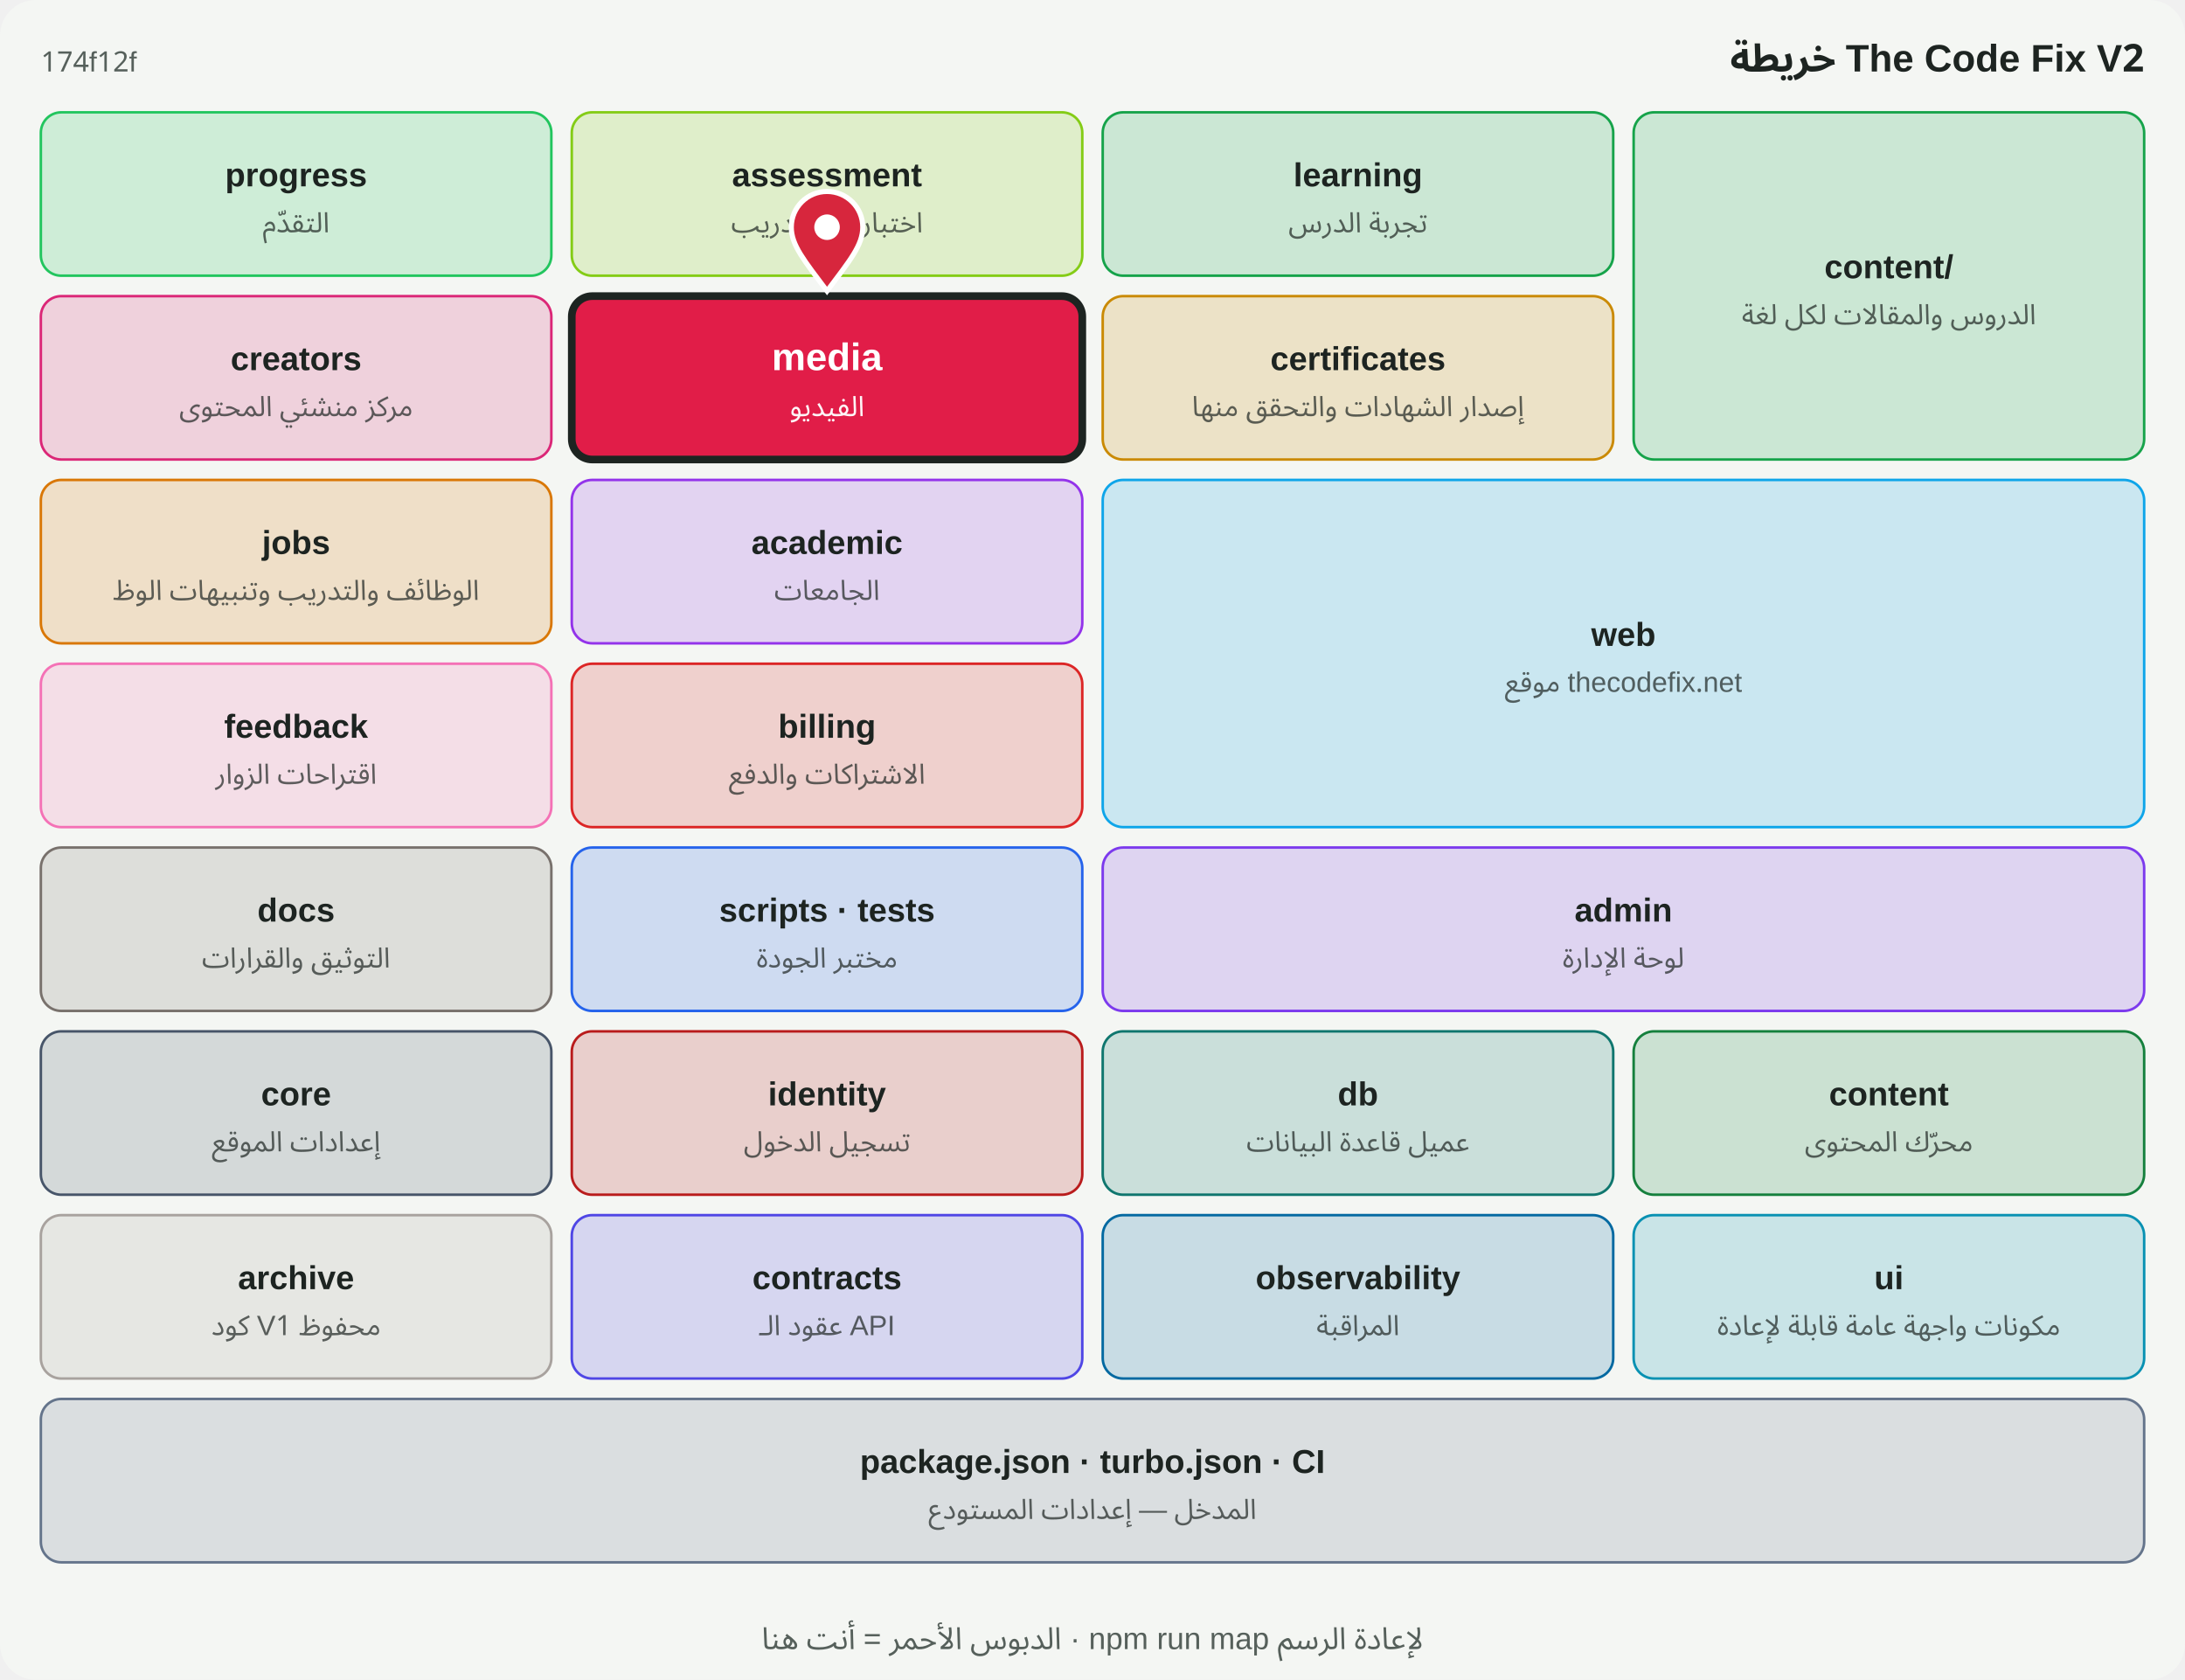
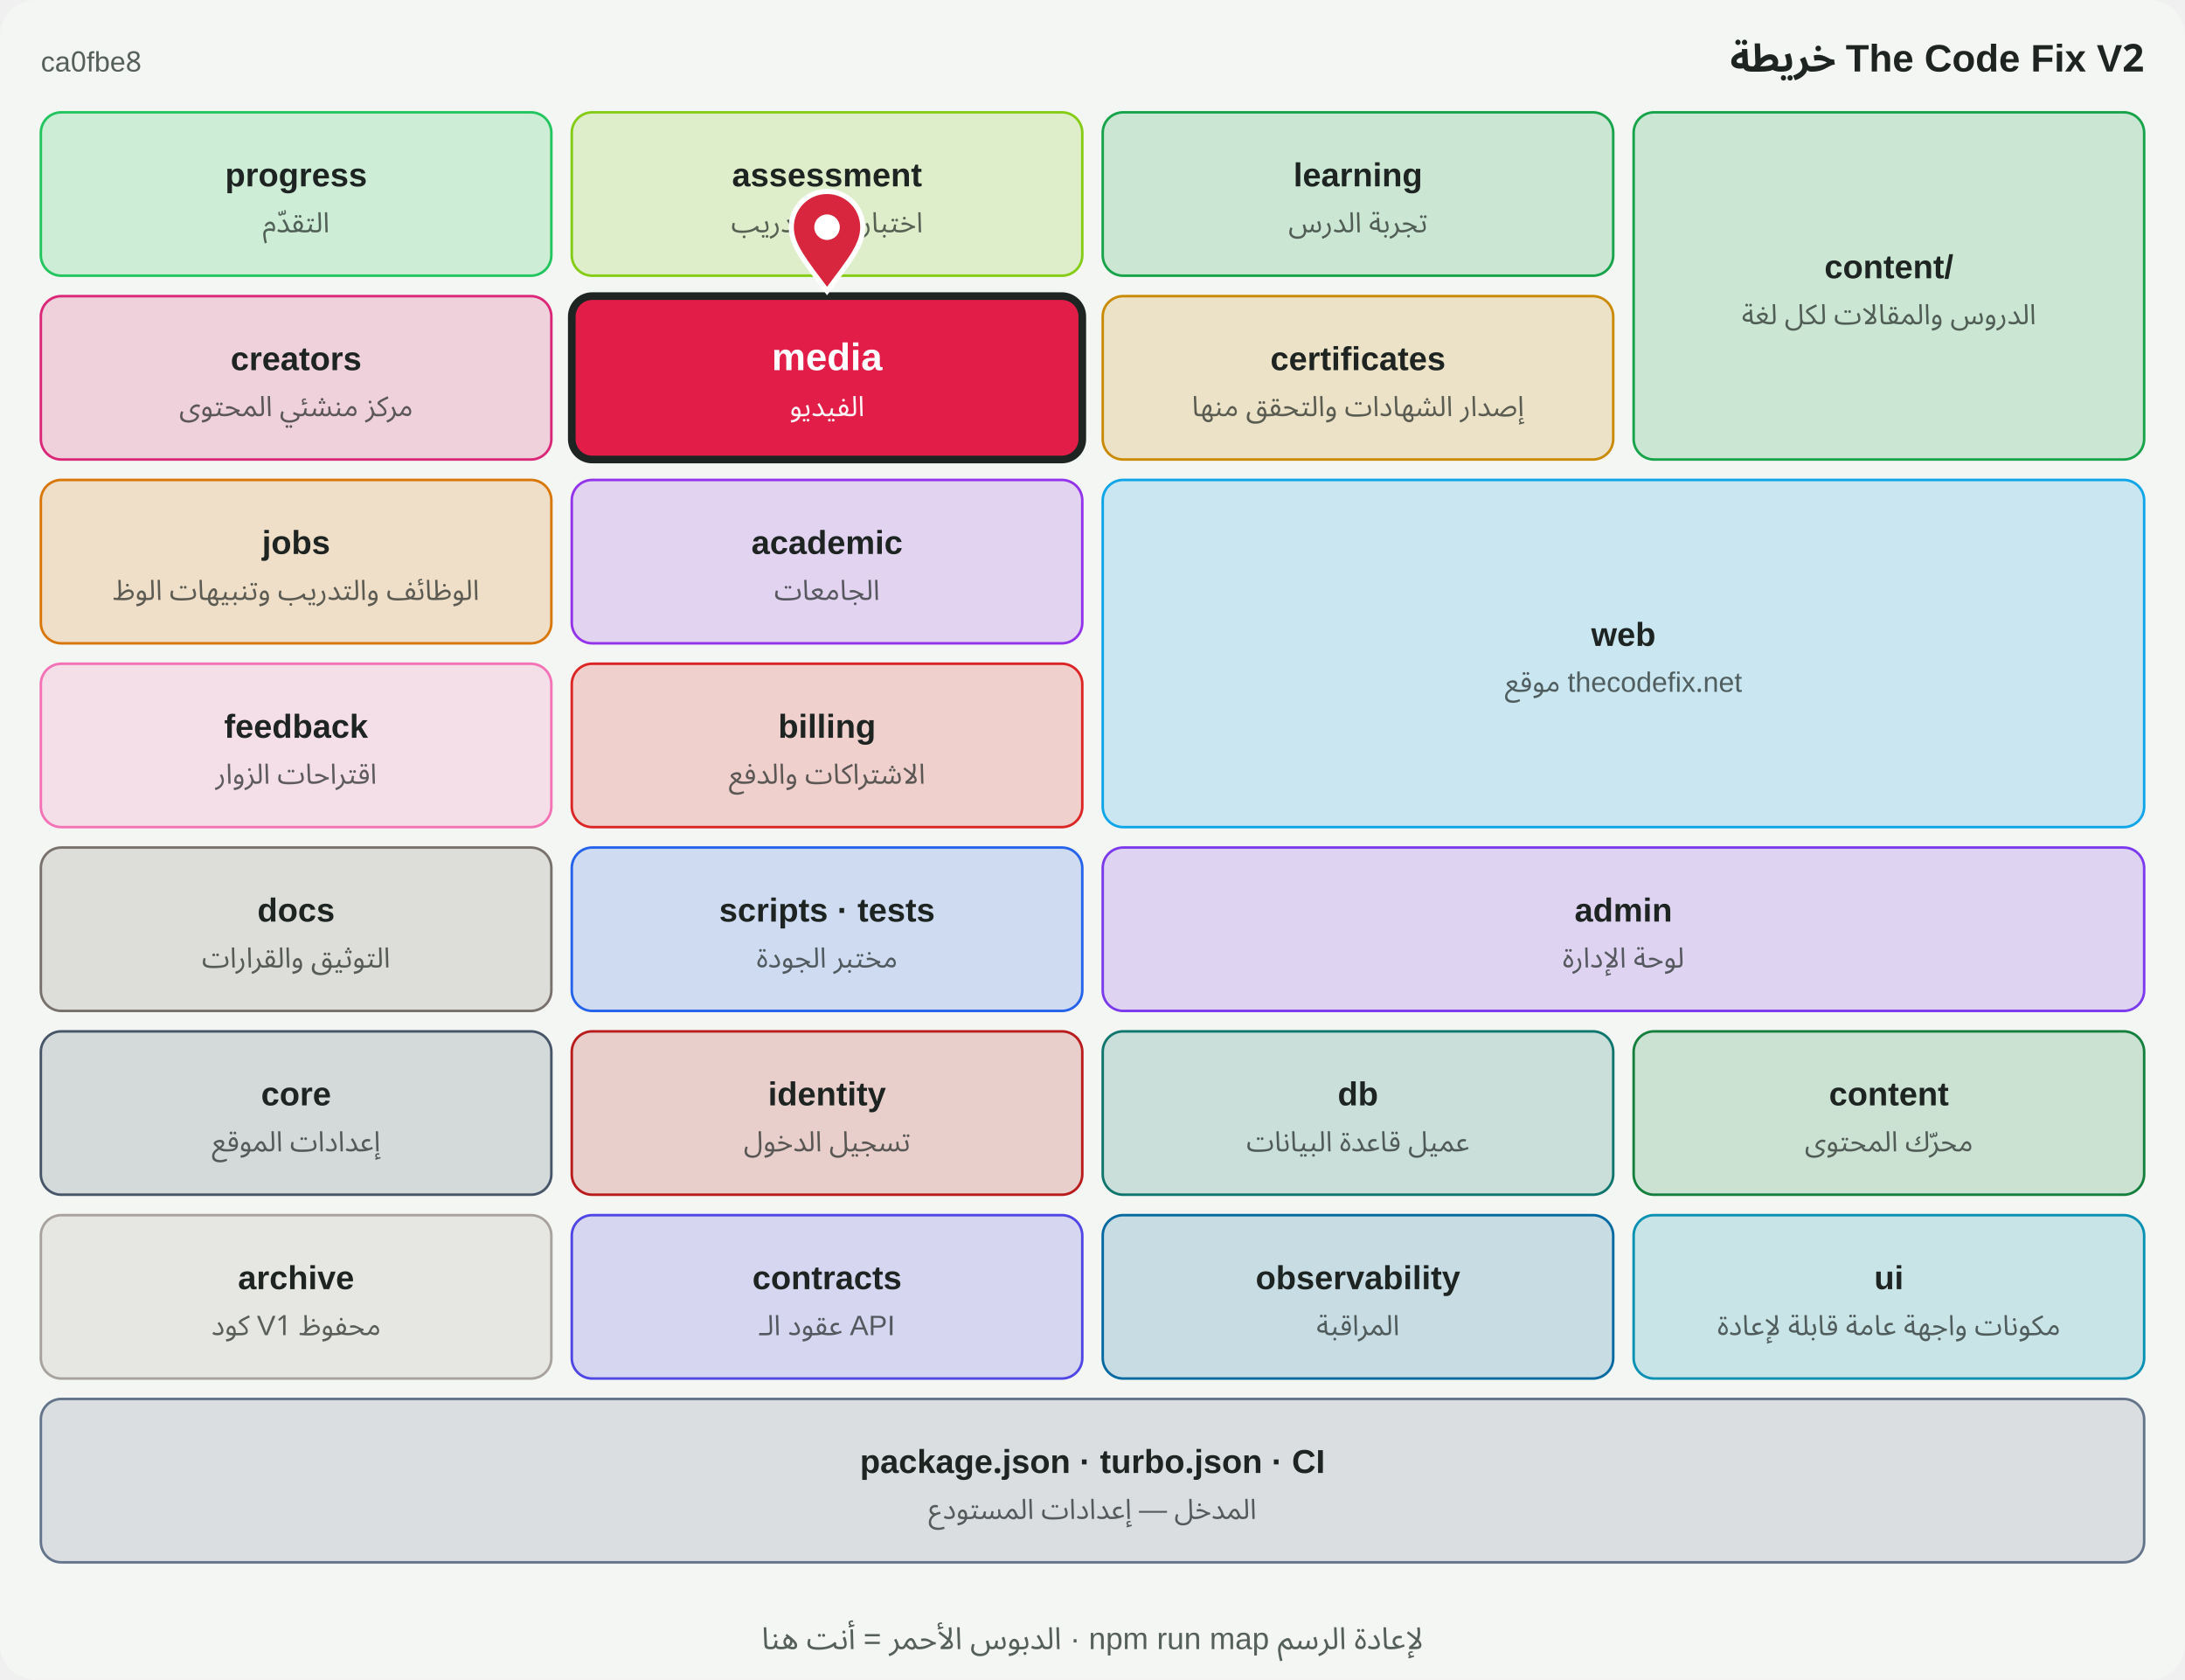
<svg xmlns="http://www.w3.org/2000/svg" viewBox="0 0 856 658" width="856" height="658" font-family="'Segoe UI', Tahoma, 'Noto Sans Arabic', Arial, sans-serif" role="img" aria-label="خريطة مشروع The Code Fix — الفيديو: مزوّدات الاستضافة وتتبّع المشاهدة (جديد) (@tcf/media)">
  <rect width="856" height="658" rx="14" fill="#f4f6f3" />
  <text x="840" y="28" text-anchor="end" font-size="15" font-weight="700" fill="#1d2421">خريطة The Code Fix V2</text>
-   <text x="16" y="28" font-size="11" fill="#56605b">174f12f</text>
+   <text x="16" y="28" font-size="11" fill="#56605b">ca0fbe8</text>
  <g>
    <rect x="640" y="44" width="200" height="136" rx="8" fill="#16a34a" fill-opacity="0.18" stroke="#16a34a" stroke-width="1" />
    <text x="740" y="109" text-anchor="middle" font-size="13" font-weight="600" fill="#1d2421">content/</text>
    <text x="740" y="127" text-anchor="middle" font-size="11" fill="#1d2421" fill-opacity="0.7">الدروس والمقالات لكل لغة</text>
  </g>
  <g>
    <rect x="432" y="44" width="200" height="64" rx="8" fill="#16a34a" fill-opacity="0.18" stroke="#16a34a" stroke-width="1" />
    <text x="532" y="73" text-anchor="middle" font-size="13" font-weight="600" fill="#1d2421">learning</text>
    <text x="532" y="91" text-anchor="middle" font-size="11" fill="#1d2421" fill-opacity="0.7">تجربة الدرس</text>
  </g>
  <g>
    <rect x="224" y="44" width="200" height="64" rx="8" fill="#84cc16" fill-opacity="0.18" stroke="#84cc16" stroke-width="1" />
    <text x="324" y="73" text-anchor="middle" font-size="13" font-weight="600" fill="#1d2421">assessment</text>
    <text x="324" y="91" text-anchor="middle" font-size="11" fill="#1d2421" fill-opacity="0.7">اختبارات التدريب</text>
  </g>
  <g>
    <rect x="16" y="44" width="200" height="64" rx="8" fill="#22c55e" fill-opacity="0.18" stroke="#22c55e" stroke-width="1" />
    <text x="116" y="73" text-anchor="middle" font-size="13" font-weight="600" fill="#1d2421">progress</text>
    <text x="116" y="91" text-anchor="middle" font-size="11" fill="#1d2421" fill-opacity="0.7">التقدّم</text>
  </g>
  <g>
    <rect x="432" y="116" width="200" height="64" rx="8" fill="#ca8a04" fill-opacity="0.18" stroke="#ca8a04" stroke-width="1" />
    <text x="532" y="145" text-anchor="middle" font-size="13" font-weight="600" fill="#1d2421">certificates</text>
    <text x="532" y="163" text-anchor="middle" font-size="11" fill="#1d2421" fill-opacity="0.7">إصدار الشهادات والتحقق منها</text>
  </g>
  <g>
    <rect x="224" y="116" width="200" height="64" rx="8" fill="#e11d48" fill-opacity="1" stroke="#1d2421" stroke-width="3" />
    <text x="324" y="145" text-anchor="middle" font-size="15" font-weight="700" fill="#ffffff">media</text>
    <text x="324" y="163" text-anchor="middle" font-size="11" fill="#ffffff" fill-opacity="0.95">الفيديو</text>
  </g>
  <path d="M324 114 c-9 -12 -14 -18 -14 -25 a14 14 0 0 1 28 0 c0 7 -5 13 -14 25z" fill="#d7263d" stroke="#fff" stroke-width="2" />
  <circle cx="324" cy="89" r="5" fill="#fff" />
  <g>
    <rect x="16" y="116" width="200" height="64" rx="8" fill="#db2777" fill-opacity="0.18" stroke="#db2777" stroke-width="1" />
    <text x="116" y="145" text-anchor="middle" font-size="13" font-weight="600" fill="#1d2421">creators</text>
    <text x="116" y="163" text-anchor="middle" font-size="11" fill="#1d2421" fill-opacity="0.7">مركز منشئي المحتوى</text>
  </g>
  <g>
    <rect x="432" y="188" width="408" height="136" rx="8" fill="#0ea5e9" fill-opacity="0.18" stroke="#0ea5e9" stroke-width="1" />
    <text x="636" y="253" text-anchor="middle" font-size="13" font-weight="600" fill="#1d2421">web</text>
    <text x="636" y="271" text-anchor="middle" font-size="11" fill="#1d2421" fill-opacity="0.7">موقع thecodefix.net</text>
  </g>
  <g>
    <rect x="224" y="188" width="200" height="64" rx="8" fill="#9333ea" fill-opacity="0.18" stroke="#9333ea" stroke-width="1" />
    <text x="324" y="217" text-anchor="middle" font-size="13" font-weight="600" fill="#1d2421">academic</text>
    <text x="324" y="235" text-anchor="middle" font-size="11" fill="#1d2421" fill-opacity="0.7">الجامعات</text>
  </g>
  <g>
    <rect x="16" y="188" width="200" height="64" rx="8" fill="#d97706" fill-opacity="0.18" stroke="#d97706" stroke-width="1" />
    <text x="116" y="217" text-anchor="middle" font-size="13" font-weight="600" fill="#1d2421">jobs</text>
    <text x="116" y="235" text-anchor="middle" font-size="11" fill="#1d2421" fill-opacity="0.7">الوظائف والتدريب وتنبيهات الوظ</text>
  </g>
  <g>
    <rect x="224" y="260" width="200" height="64" rx="8" fill="#dc2626" fill-opacity="0.18" stroke="#dc2626" stroke-width="1" />
    <text x="324" y="289" text-anchor="middle" font-size="13" font-weight="600" fill="#1d2421">billing</text>
    <text x="324" y="307" text-anchor="middle" font-size="11" fill="#1d2421" fill-opacity="0.7">الاشتراكات والدفع</text>
  </g>
  <g>
    <rect x="16" y="260" width="200" height="64" rx="8" fill="#f472b6" fill-opacity="0.18" stroke="#f472b6" stroke-width="1" />
    <text x="116" y="289" text-anchor="middle" font-size="13" font-weight="600" fill="#1d2421">feedback</text>
    <text x="116" y="307" text-anchor="middle" font-size="11" fill="#1d2421" fill-opacity="0.7">اقتراحات الزوار</text>
  </g>
  <g>
    <rect x="432" y="332" width="408" height="64" rx="8" fill="#7c3aed" fill-opacity="0.18" stroke="#7c3aed" stroke-width="1" />
    <text x="636" y="361" text-anchor="middle" font-size="13" font-weight="600" fill="#1d2421">admin</text>
    <text x="636" y="379" text-anchor="middle" font-size="11" fill="#1d2421" fill-opacity="0.7">لوحة الإدارة</text>
  </g>
  <g>
    <rect x="224" y="332" width="200" height="64" rx="8" fill="#2563eb" fill-opacity="0.18" stroke="#2563eb" stroke-width="1" />
    <text x="324" y="361" text-anchor="middle" font-size="13" font-weight="600" fill="#1d2421">scripts · tests</text>
    <text x="324" y="379" text-anchor="middle" font-size="11" fill="#1d2421" fill-opacity="0.7">مختبر الجودة</text>
  </g>
  <g>
    <rect x="16" y="332" width="200" height="64" rx="8" fill="#78716c" fill-opacity="0.18" stroke="#78716c" stroke-width="1" />
    <text x="116" y="361" text-anchor="middle" font-size="13" font-weight="600" fill="#1d2421">docs</text>
    <text x="116" y="379" text-anchor="middle" font-size="11" fill="#1d2421" fill-opacity="0.7">التوثيق والقرارات</text>
  </g>
  <g>
    <rect x="640" y="404" width="200" height="64" rx="8" fill="#15803d" fill-opacity="0.18" stroke="#15803d" stroke-width="1" />
    <text x="740" y="433" text-anchor="middle" font-size="13" font-weight="600" fill="#1d2421">content</text>
    <text x="740" y="451" text-anchor="middle" font-size="11" fill="#1d2421" fill-opacity="0.7">محرّك المحتوى</text>
  </g>
  <g>
    <rect x="432" y="404" width="200" height="64" rx="8" fill="#0f766e" fill-opacity="0.18" stroke="#0f766e" stroke-width="1" />
    <text x="532" y="433" text-anchor="middle" font-size="13" font-weight="600" fill="#1d2421">db</text>
    <text x="532" y="451" text-anchor="middle" font-size="11" fill="#1d2421" fill-opacity="0.7">عميل قاعدة البيانات</text>
  </g>
  <g>
    <rect x="224" y="404" width="200" height="64" rx="8" fill="#b91c1c" fill-opacity="0.18" stroke="#b91c1c" stroke-width="1" />
    <text x="324" y="433" text-anchor="middle" font-size="13" font-weight="600" fill="#1d2421">identity</text>
    <text x="324" y="451" text-anchor="middle" font-size="11" fill="#1d2421" fill-opacity="0.7">تسجيل الدخول</text>
  </g>
  <g>
    <rect x="16" y="404" width="200" height="64" rx="8" fill="#475569" fill-opacity="0.18" stroke="#475569" stroke-width="1" />
    <text x="116" y="433" text-anchor="middle" font-size="13" font-weight="600" fill="#1d2421">core</text>
    <text x="116" y="451" text-anchor="middle" font-size="11" fill="#1d2421" fill-opacity="0.7">إعدادات الموقع</text>
  </g>
  <g>
    <rect x="640" y="476" width="200" height="64" rx="8" fill="#0891b2" fill-opacity="0.18" stroke="#0891b2" stroke-width="1" />
    <text x="740" y="505" text-anchor="middle" font-size="13" font-weight="600" fill="#1d2421">ui</text>
    <text x="740" y="523" text-anchor="middle" font-size="11" fill="#1d2421" fill-opacity="0.7">مكونات واجهة عامة قابلة لإعادة</text>
  </g>
  <g>
    <rect x="432" y="476" width="200" height="64" rx="8" fill="#0369a1" fill-opacity="0.18" stroke="#0369a1" stroke-width="1" />
    <text x="532" y="505" text-anchor="middle" font-size="13" font-weight="600" fill="#1d2421">observability</text>
    <text x="532" y="523" text-anchor="middle" font-size="11" fill="#1d2421" fill-opacity="0.7">المراقبة</text>
  </g>
  <g>
    <rect x="224" y="476" width="200" height="64" rx="8" fill="#4f46e5" fill-opacity="0.18" stroke="#4f46e5" stroke-width="1" />
    <text x="324" y="505" text-anchor="middle" font-size="13" font-weight="600" fill="#1d2421">contracts</text>
    <text x="324" y="523" text-anchor="middle" font-size="11" fill="#1d2421" fill-opacity="0.7">عقود الـ API</text>
  </g>
  <g>
    <rect x="16" y="476" width="200" height="64" rx="8" fill="#a8a29e" fill-opacity="0.18" stroke="#a8a29e" stroke-width="1" />
    <text x="116" y="505" text-anchor="middle" font-size="13" font-weight="600" fill="#1d2421">archive</text>
    <text x="116" y="523" text-anchor="middle" font-size="11" fill="#1d2421" fill-opacity="0.7">كود V1 محفوظ</text>
  </g>
  <g>
    <rect x="16" y="548" width="824" height="64" rx="8" fill="#64748b" fill-opacity="0.18" stroke="#64748b" stroke-width="1" />
    <text x="428" y="577" text-anchor="middle" font-size="13" font-weight="600" fill="#1d2421">package.json · turbo.json · CI</text>
    <text x="428" y="595" text-anchor="middle" font-size="11" fill="#1d2421" fill-opacity="0.7">المدخل — إعدادات المستودع</text>
  </g>
  <text x="428" y="646" text-anchor="middle" font-size="12" fill="#56605b">الدبوس الأحمر = أنت هنا · npm run map لإعادة الرسم</text>
</svg>
